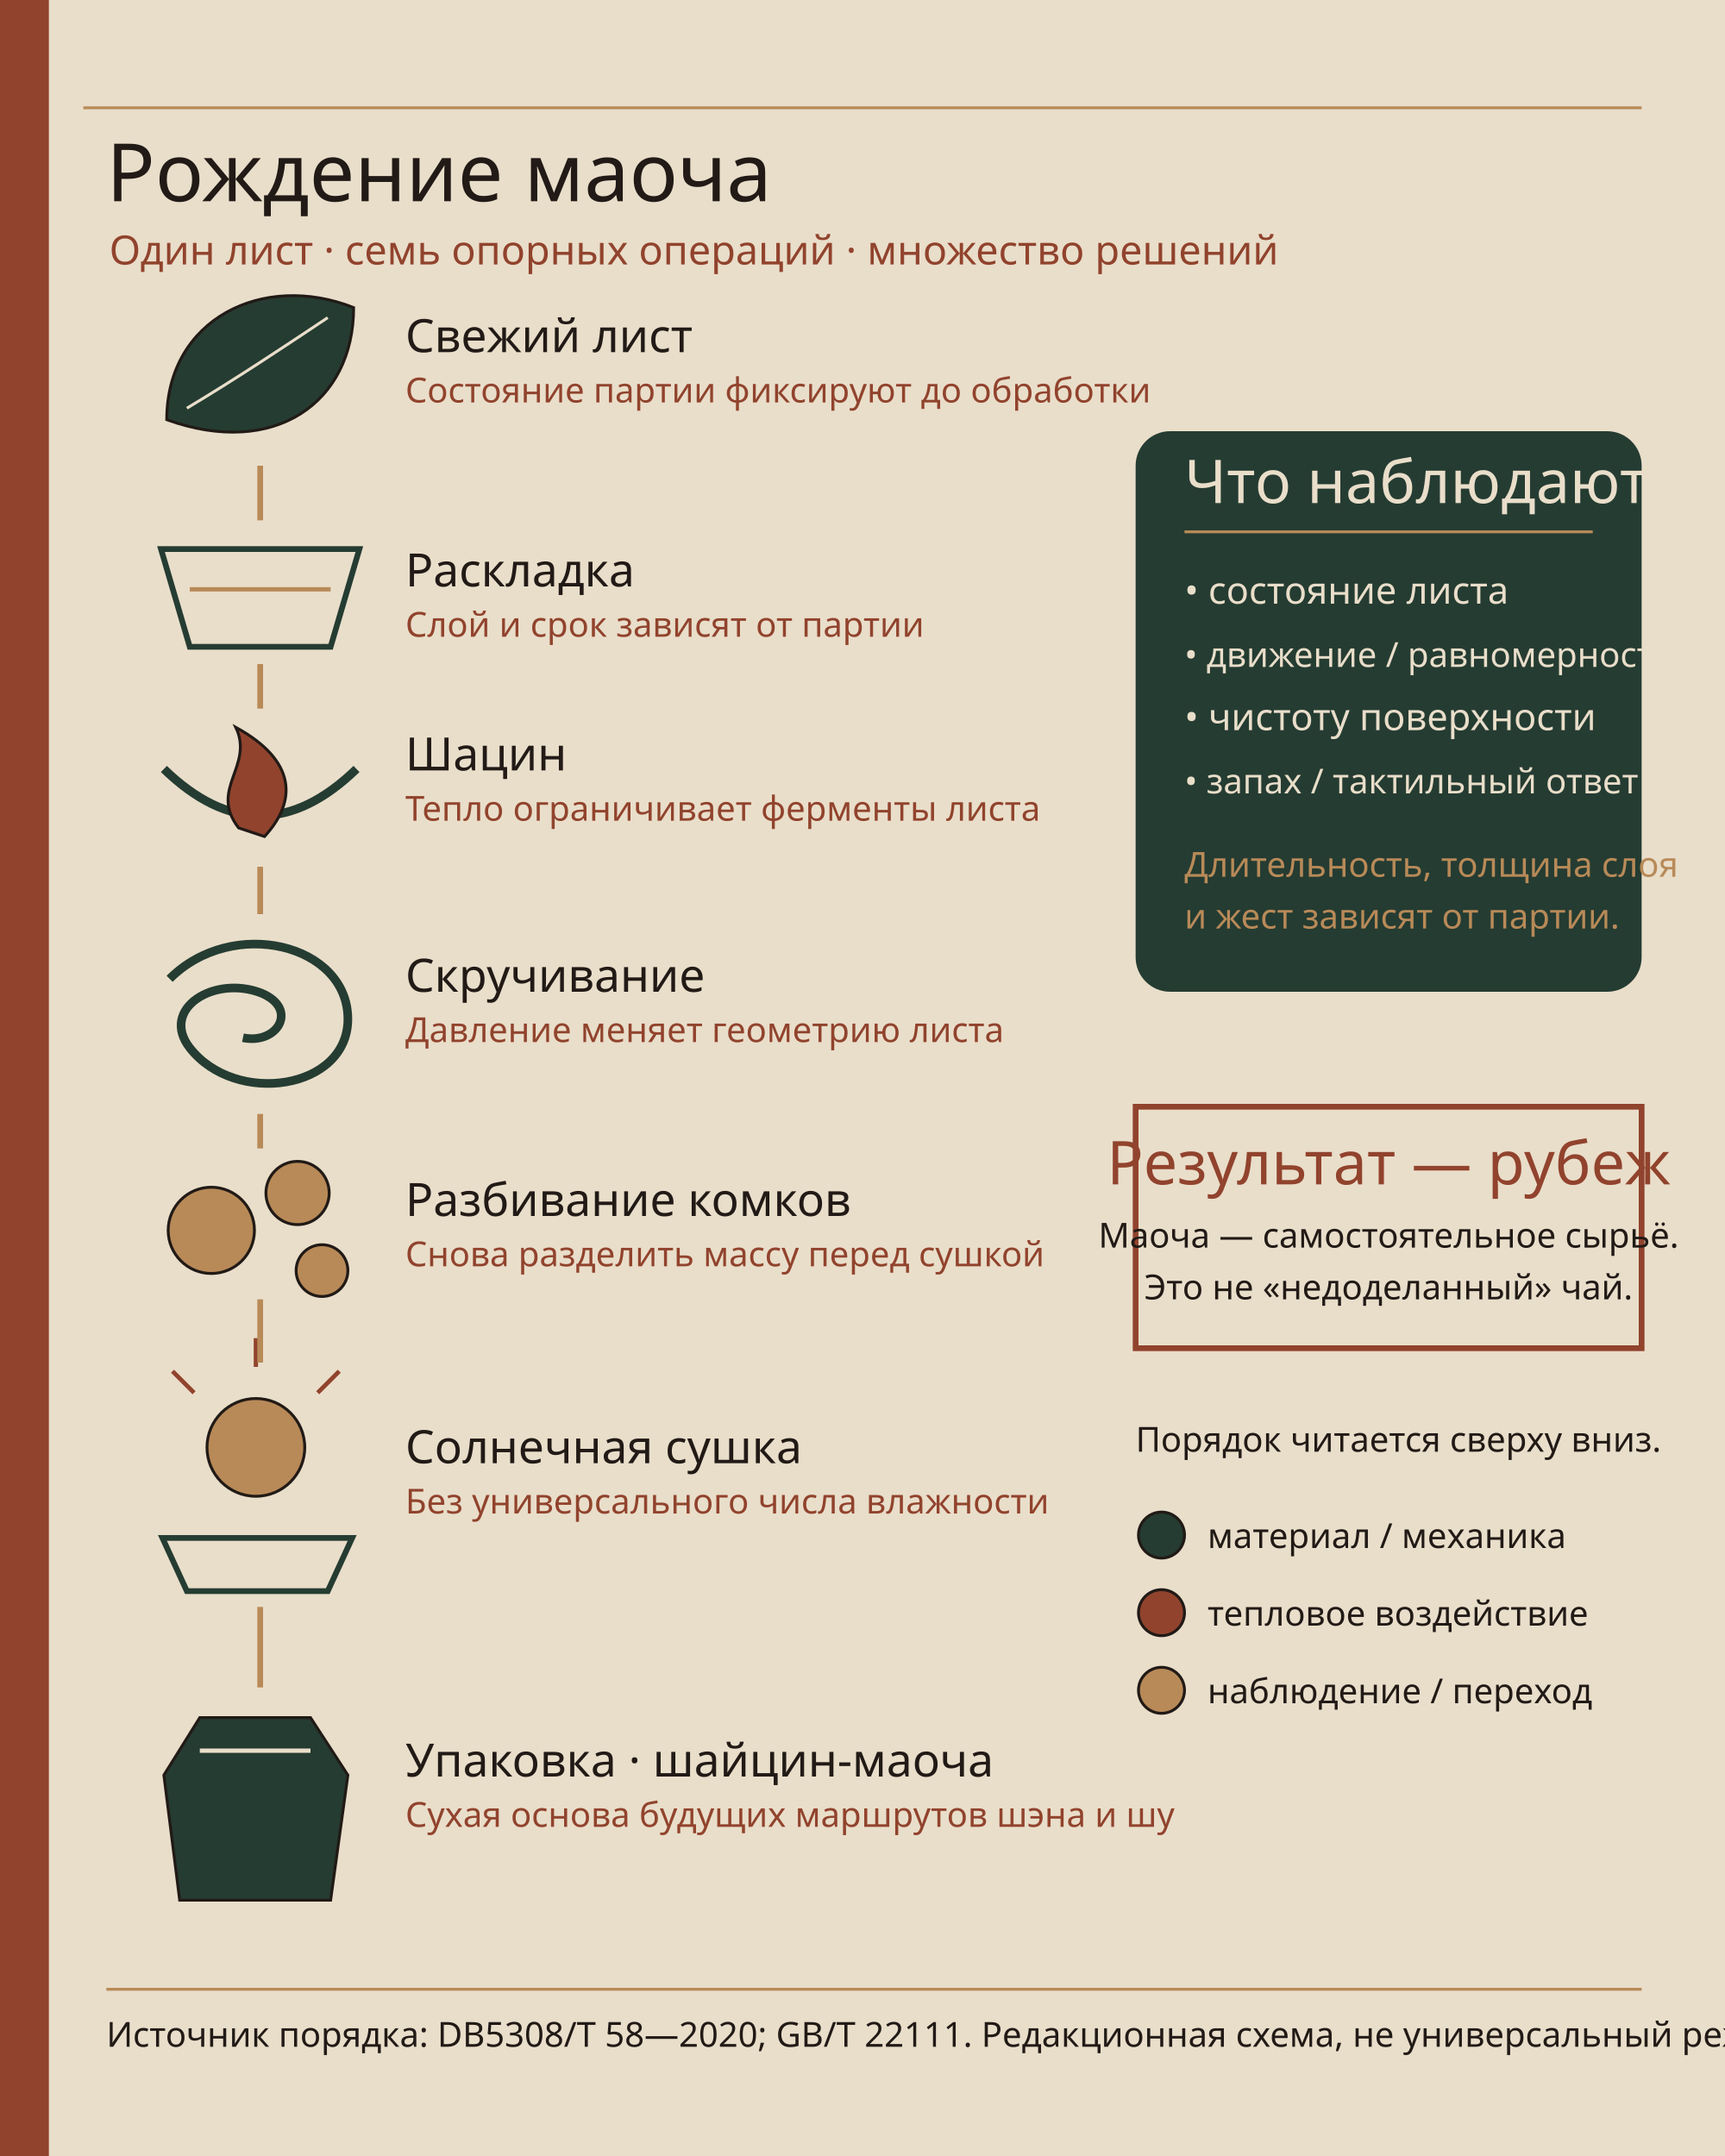
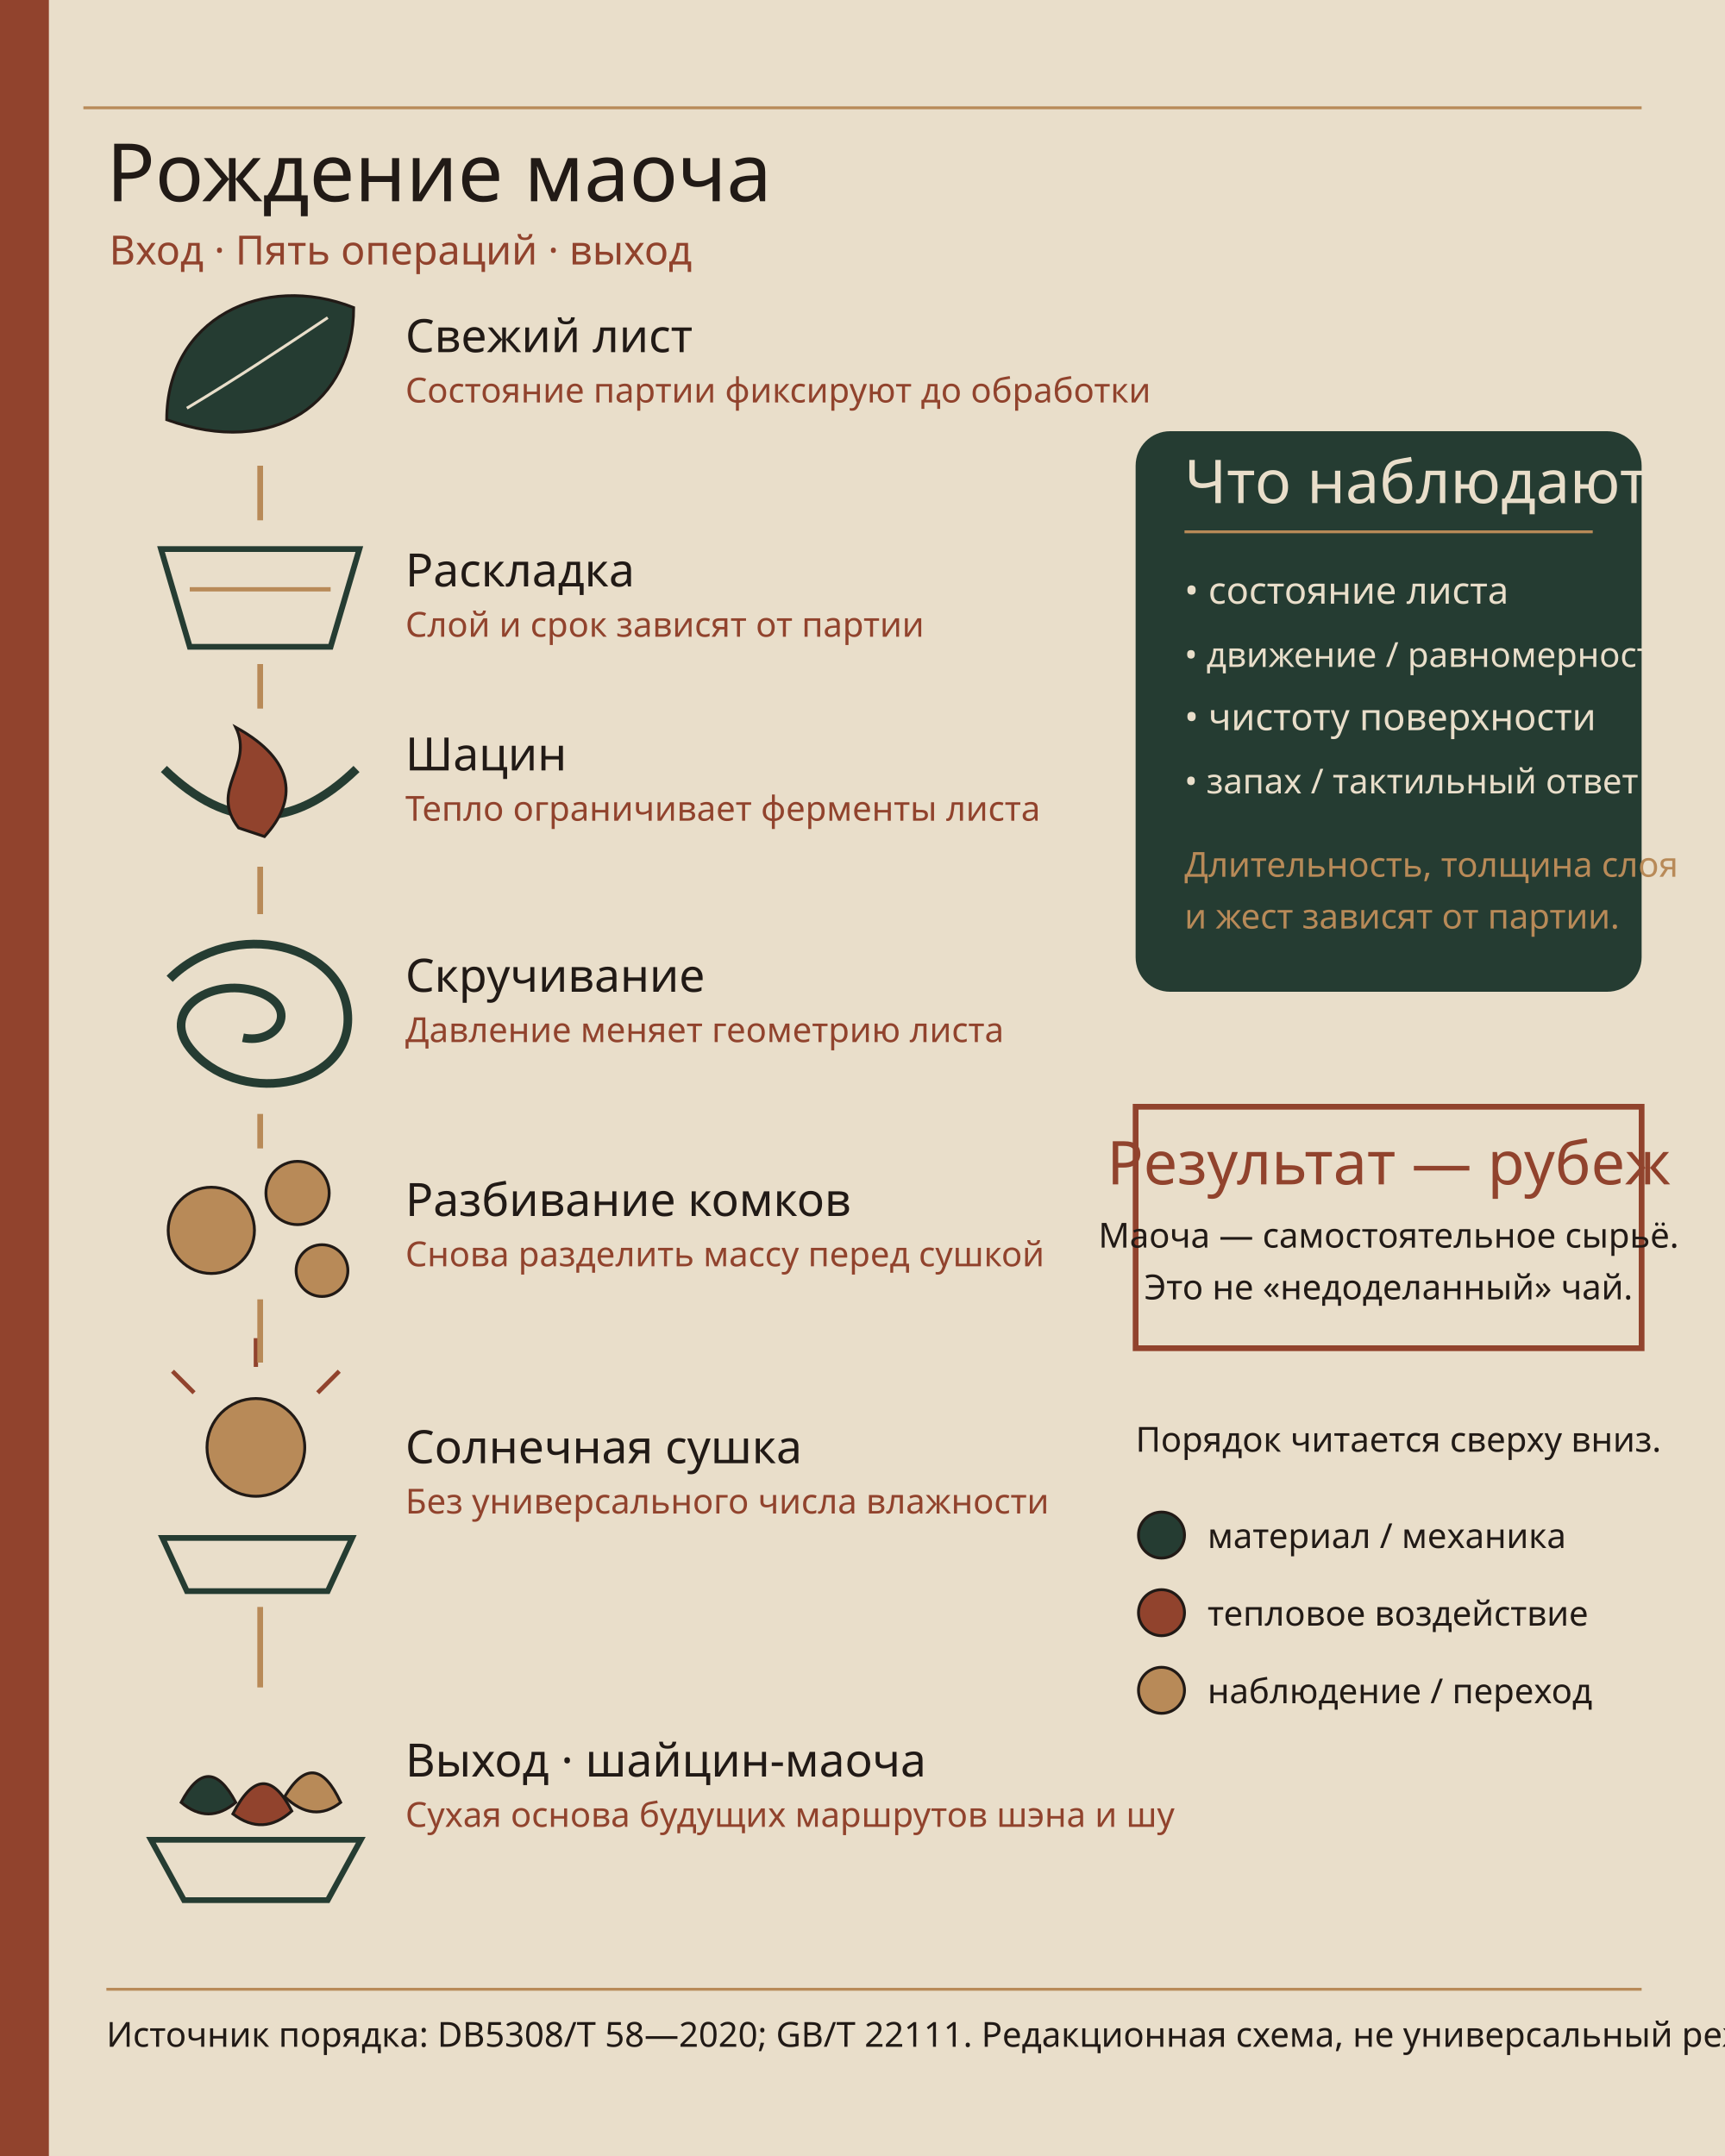
<svg xmlns="http://www.w3.org/2000/svg" viewBox="0 0 1200 1500" data-asset-id="diagram-maocha-process" data-asset-class="diagram" data-visual-mode="explanatory-diagram" data-min-placement-width-mm="150" data-min-placement-height-mm="187.5" data-min-font-size-pt="7.5" data-min-stroke-width-mm="0.2" role="img" aria-labelledby="maocha-title maocha-desc">
  <rect x="0" y="0" width="1200" height="1500" fill="#E9DECA" />
  <rect x="0" y="0" width="34" height="1500" fill="#91432D" />
  <rect x="58" y="74" width="1084" height="2" fill="#B88A58" />
  <g id="process-steps">
    <g data-encoding="shape+label" data-meaning="исходный свежий лист" data-shape="leaf">
      <path d="M116 292 C116 222 183 189 246 214 C246 280 191 319 116 292 Z" fill="#253C32" stroke="#211A16" stroke-width="2" data-stroke-width-mm="0.25" />
      <path d="M130 284 C165 263 195 243 228 221" fill="none" stroke="#E9DECA" stroke-width="2" data-stroke-width-mm="0.25" />
      <text x="282" y="245" font-family="Literata" font-size="32" data-font-size-pt="11.34" fill="#211A16">Свежий лист</text>
      <text x="282" y="280" font-family="Manrope" font-size="24" data-font-size-pt="8.50" fill="#91432D">Состояние партии фиксируют до обработки</text>
    </g>
    <g data-encoding="shape+label" data-meaning="раскладка листа" data-shape="open-tray">
      <path d="M112 382 L250 382 L230 450 L132 450 Z" fill="none" stroke="#253C32" stroke-width="4" data-stroke-width-mm="0.50" />
      <line x1="132" y1="410" x2="230" y2="410" stroke="#B88A58" stroke-width="3" data-stroke-width-mm="0.38" />
      <text x="282" y="408" font-family="Literata" font-size="32" data-font-size-pt="11.34" fill="#211A16">Раскладка</text>
      <text x="282" y="443" font-family="Manrope" font-size="24" data-font-size-pt="8.50" fill="#91432D">Слой и срок зависят от партии</text>
    </g>
    <g data-encoding="shape+label" data-meaning="шацин тепловая обработка" data-shape="bowl-with-flame">
      <path d="M114 535 Q181 600 248 535" fill="none" stroke="#253C32" stroke-width="6" data-stroke-width-mm="0.75" />
      <path d="M166 576 C145 549 177 533 164 506 C206 529 207 557 184 582 Z" fill="#91432D" stroke="#211A16" stroke-width="2" data-stroke-width-mm="0.25" />
      <text x="282" y="536" font-family="Literata" font-size="32" data-font-size-pt="11.34" fill="#211A16">Шацин</text>
      <text x="282" y="571" font-family="Manrope" font-size="24" data-font-size-pt="8.50" fill="#91432D">Тепло ограничивает ферменты листа</text>
    </g>
    <g data-encoding="shape+label" data-meaning="скручивание листа" data-shape="spiral">
      <path d="M118 681 C162 637 242 657 242 709 C242 758 164 770 132 729 C111 702 149 678 182 691 C208 702 193 727 169 722" fill="none" stroke="#253C32" stroke-width="6" data-stroke-width-mm="0.75" />
      <text x="282" y="690" font-family="Literata" font-size="32" data-font-size-pt="11.34" fill="#211A16">Скручивание</text>
      <text x="282" y="725" font-family="Manrope" font-size="24" data-font-size-pt="8.50" fill="#91432D">Давление меняет геометрию листа</text>
    </g>
    <g data-encoding="shape+label" data-meaning="разбивание комков" data-shape="separated-clusters">
      <circle cx="147" cy="856" r="30" fill="#B88A58" stroke="#211A16" stroke-width="2" data-stroke-width-mm="0.25" />
      <circle cx="207" cy="830" r="22" fill="#B88A58" stroke="#211A16" stroke-width="2" data-stroke-width-mm="0.25" />
      <circle cx="224" cy="884" r="18" fill="#B88A58" stroke="#211A16" stroke-width="2" data-stroke-width-mm="0.25" />
      <text x="282" y="846" font-family="Literata" font-size="32" data-font-size-pt="11.34" fill="#211A16">Разбивание комков</text>
      <text x="282" y="881" font-family="Manrope" font-size="24" data-font-size-pt="8.50" fill="#91432D">Снова разделить массу перед сушкой</text>
    </g>
    <g data-encoding="shape+label" data-meaning="солнечная сушка" data-shape="sun-over-tray">
      <circle cx="178" cy="1007" r="34" fill="#B88A58" stroke="#211A16" stroke-width="2" data-stroke-width-mm="0.25" />
      <path d="M113 1070 L245 1070 L228 1107 L130 1107 Z" fill="none" stroke="#253C32" stroke-width="4" data-stroke-width-mm="0.50" />
      <line x1="178" y1="951" x2="178" y2="931" stroke="#91432D" stroke-width="3" data-stroke-width-mm="0.38" />
      <line x1="135" y1="969" x2="120" y2="954" stroke="#91432D" stroke-width="3" data-stroke-width-mm="0.38" />
      <line x1="221" y1="969" x2="236" y2="954" stroke="#91432D" stroke-width="3" data-stroke-width-mm="0.38" />
      <text x="282" y="1018" font-family="Literata" font-size="32" data-font-size-pt="11.34" fill="#211A16">Солнечная сушка</text>
      <text x="282" y="1053" font-family="Manrope" font-size="24" data-font-size-pt="8.50" fill="#91432D">Без универсального числа влажности</text>
    </g>
-     <g data-encoding="shape+label" data-meaning="упаковка готовой маоча" data-shape="sealed-sack">
-       <path d="M139 1195 L216 1195 L242 1235 L230 1322 L125 1322 L114 1235 Z" fill="#253C32" stroke="#211A16" stroke-width="2" data-stroke-width-mm="0.25" />
-       <line x1="139" y1="1218" x2="216" y2="1218" stroke="#E9DECA" stroke-width="3" data-stroke-width-mm="0.38" />
-       <text x="282" y="1236" font-family="Literata" font-size="32" data-font-size-pt="11.34" fill="#211A16">Упаковка · шайцин-маоча</text>
+     <g data-encoding="shape+label" data-meaning="выход россыпь готовой шайцин-маоча" data-shape="open-tray">
+       <path d="M105 1280 L251 1280 L228 1322 H128 Z" fill="none" stroke="#253C32" stroke-width="4" data-stroke-width-mm="0.50" />
+       <path d="M126 1254 Q145 1218 164 1254 Q145 1270 126 1254 Z" fill="#253C32" stroke="#211A16" stroke-width="2" data-stroke-width-mm="0.25" />
+       <path d="M162 1262 Q183 1221 203 1260 Q183 1278 162 1262 Z" fill="#91432D" stroke="#211A16" stroke-width="2" data-stroke-width-mm="0.25" />
+       <path d="M198 1250 Q219 1215 237 1254 Q218 1269 198 1250 Z" fill="#B88A58" stroke="#211A16" stroke-width="2" data-stroke-width-mm="0.25" />
+       <text x="282" y="1236" font-family="Literata" font-size="32" data-font-size-pt="11.34" fill="#211A16">Выход · шайцин-маоча</text>
      <text x="282" y="1271" font-family="Manrope" font-size="24" data-font-size-pt="8.50" fill="#91432D">Сухая основа будущих маршрутов шэна и шу</text>
    </g>
    <polyline points="181,324 181,362 181,362" fill="none" stroke="#B88A58" stroke-width="4" data-stroke-width-mm="0.50" />
    <line x1="181" y1="462" x2="181" y2="493" stroke="#B88A58" stroke-width="4" data-stroke-width-mm="0.50" />
    <line x1="181" y1="603" x2="181" y2="636" stroke="#B88A58" stroke-width="4" data-stroke-width-mm="0.50" />
    <line x1="181" y1="775" x2="181" y2="799" stroke="#B88A58" stroke-width="4" data-stroke-width-mm="0.50" />
    <line x1="181" y1="904" x2="181" y2="948" stroke="#B88A58" stroke-width="4" data-stroke-width-mm="0.50" />
    <line x1="181" y1="1118" x2="181" y2="1174" stroke="#B88A58" stroke-width="4" data-stroke-width-mm="0.50" />
  </g>
  <g id="conditions">
    <rect x="790" y="300" width="352" height="390" rx="24" fill="#253C32" />
    <text x="824" y="350" font-family="Cormorant" font-size="42" data-font-size-pt="14.88" fill="#E9DECA">Что наблюдают</text>
    <line x1="824" y1="370" x2="1108" y2="370" stroke="#B88A58" stroke-width="2" data-stroke-width-mm="0.25" />
    <text x="824" y="420" font-family="Manrope" font-size="26" data-font-size-pt="9.21" fill="#E9DECA">• состояние листа</text>
    <text x="824" y="464" font-family="Manrope" font-size="24" data-font-size-pt="8.50" textLength="280" lengthAdjust="spacingAndGlyphs" fill="#E9DECA">• движение / равномерность</text>
    <text x="824" y="508" font-family="Manrope" font-size="26" data-font-size-pt="9.21" fill="#E9DECA">• чистоту поверхности</text>
    <text x="824" y="552" font-family="Manrope" font-size="24" data-font-size-pt="8.50" textLength="274" lengthAdjust="spacingAndGlyphs" fill="#E9DECA">• запах / тактильный ответ</text>
    <text x="824" y="610" font-family="Literata" font-size="24" data-font-size-pt="8.50" textLength="274" lengthAdjust="spacingAndGlyphs" fill="#B88A58">Длительность, толщина слоя</text>
    <text x="824" y="646" font-family="Literata" font-size="24" data-font-size-pt="8.50" fill="#B88A58">и жест зависят от партии.</text>
  </g>
  <g id="outcomes">
    <path d="M790 770 H1142 V938 H790 Z" fill="none" stroke="#91432D" stroke-width="4" data-stroke-width-mm="0.50" />
    <text x="966" y="824" text-anchor="middle" font-family="Cormorant" font-size="42" data-font-size-pt="14.88" textLength="276" lengthAdjust="spacingAndGlyphs" fill="#91432D">Результат — рубеж</text>
    <text x="966" y="868" text-anchor="middle" font-family="Literata" font-size="24" data-font-size-pt="8.50" textLength="276" lengthAdjust="spacingAndGlyphs" fill="#211A16">Маоча — самостоятельное сырьё.</text>
    <text x="966" y="904" text-anchor="middle" font-family="Literata" font-size="24" data-font-size-pt="8.50" textLength="246" lengthAdjust="spacingAndGlyphs" fill="#211A16">Это не «недоделанный» чай.</text>
  </g>
  <g id="labels">
    <text x="74" y="140" font-family="Cormorant" font-size="56" data-font-size-pt="19.84" fill="#211A16">Рождение маоча</text>
-     <text x="76" y="184" font-family="Literata" font-size="28" data-font-size-pt="9.92" fill="#91432D">Один лист · семь опорных операций · множество решений</text>
+     <text x="76" y="184" font-family="Literata" font-size="28" data-font-size-pt="9.92" fill="#91432D">Вход · Пять операций · выход</text>
    <text x="790" y="1010" font-family="Manrope" font-size="24" data-font-size-pt="8.50" fill="#211A16">Порядок читается сверху вниз.</text>
  </g>
  <g id="legend">
    <circle cx="808" cy="1068" r="16" fill="#253C32" stroke="#211A16" stroke-width="2" data-stroke-width-mm="0.25" />
    <text x="840" y="1077" font-family="Manrope" font-size="24" data-font-size-pt="8.50" fill="#211A16">материал / механика</text>
    <circle cx="808" cy="1122" r="16" fill="#91432D" stroke="#211A16" stroke-width="2" data-stroke-width-mm="0.25" />
    <text x="840" y="1131" font-family="Manrope" font-size="24" data-font-size-pt="8.50" fill="#211A16">тепловое воздействие</text>
    <circle cx="808" cy="1176" r="16" fill="#B88A58" stroke="#211A16" stroke-width="2" data-stroke-width-mm="0.25" />
    <text x="840" y="1185" font-family="Manrope" font-size="24" data-font-size-pt="8.50" fill="#211A16">наблюдение / переход</text>
  </g>
  <g id="sources">
    <line x1="74" y1="1384" x2="1142" y2="1384" stroke="#B88A58" stroke-width="2" data-stroke-width-mm="0.25" />
    <text x="74" y="1424" font-family="Manrope" font-size="24" data-font-size-pt="8.50" fill="#211A16">Источник порядка: DB5308/T 58—2020; GB/T 22111. Редакционная схема, не универсальный режим.</text>
  </g>
</svg>
